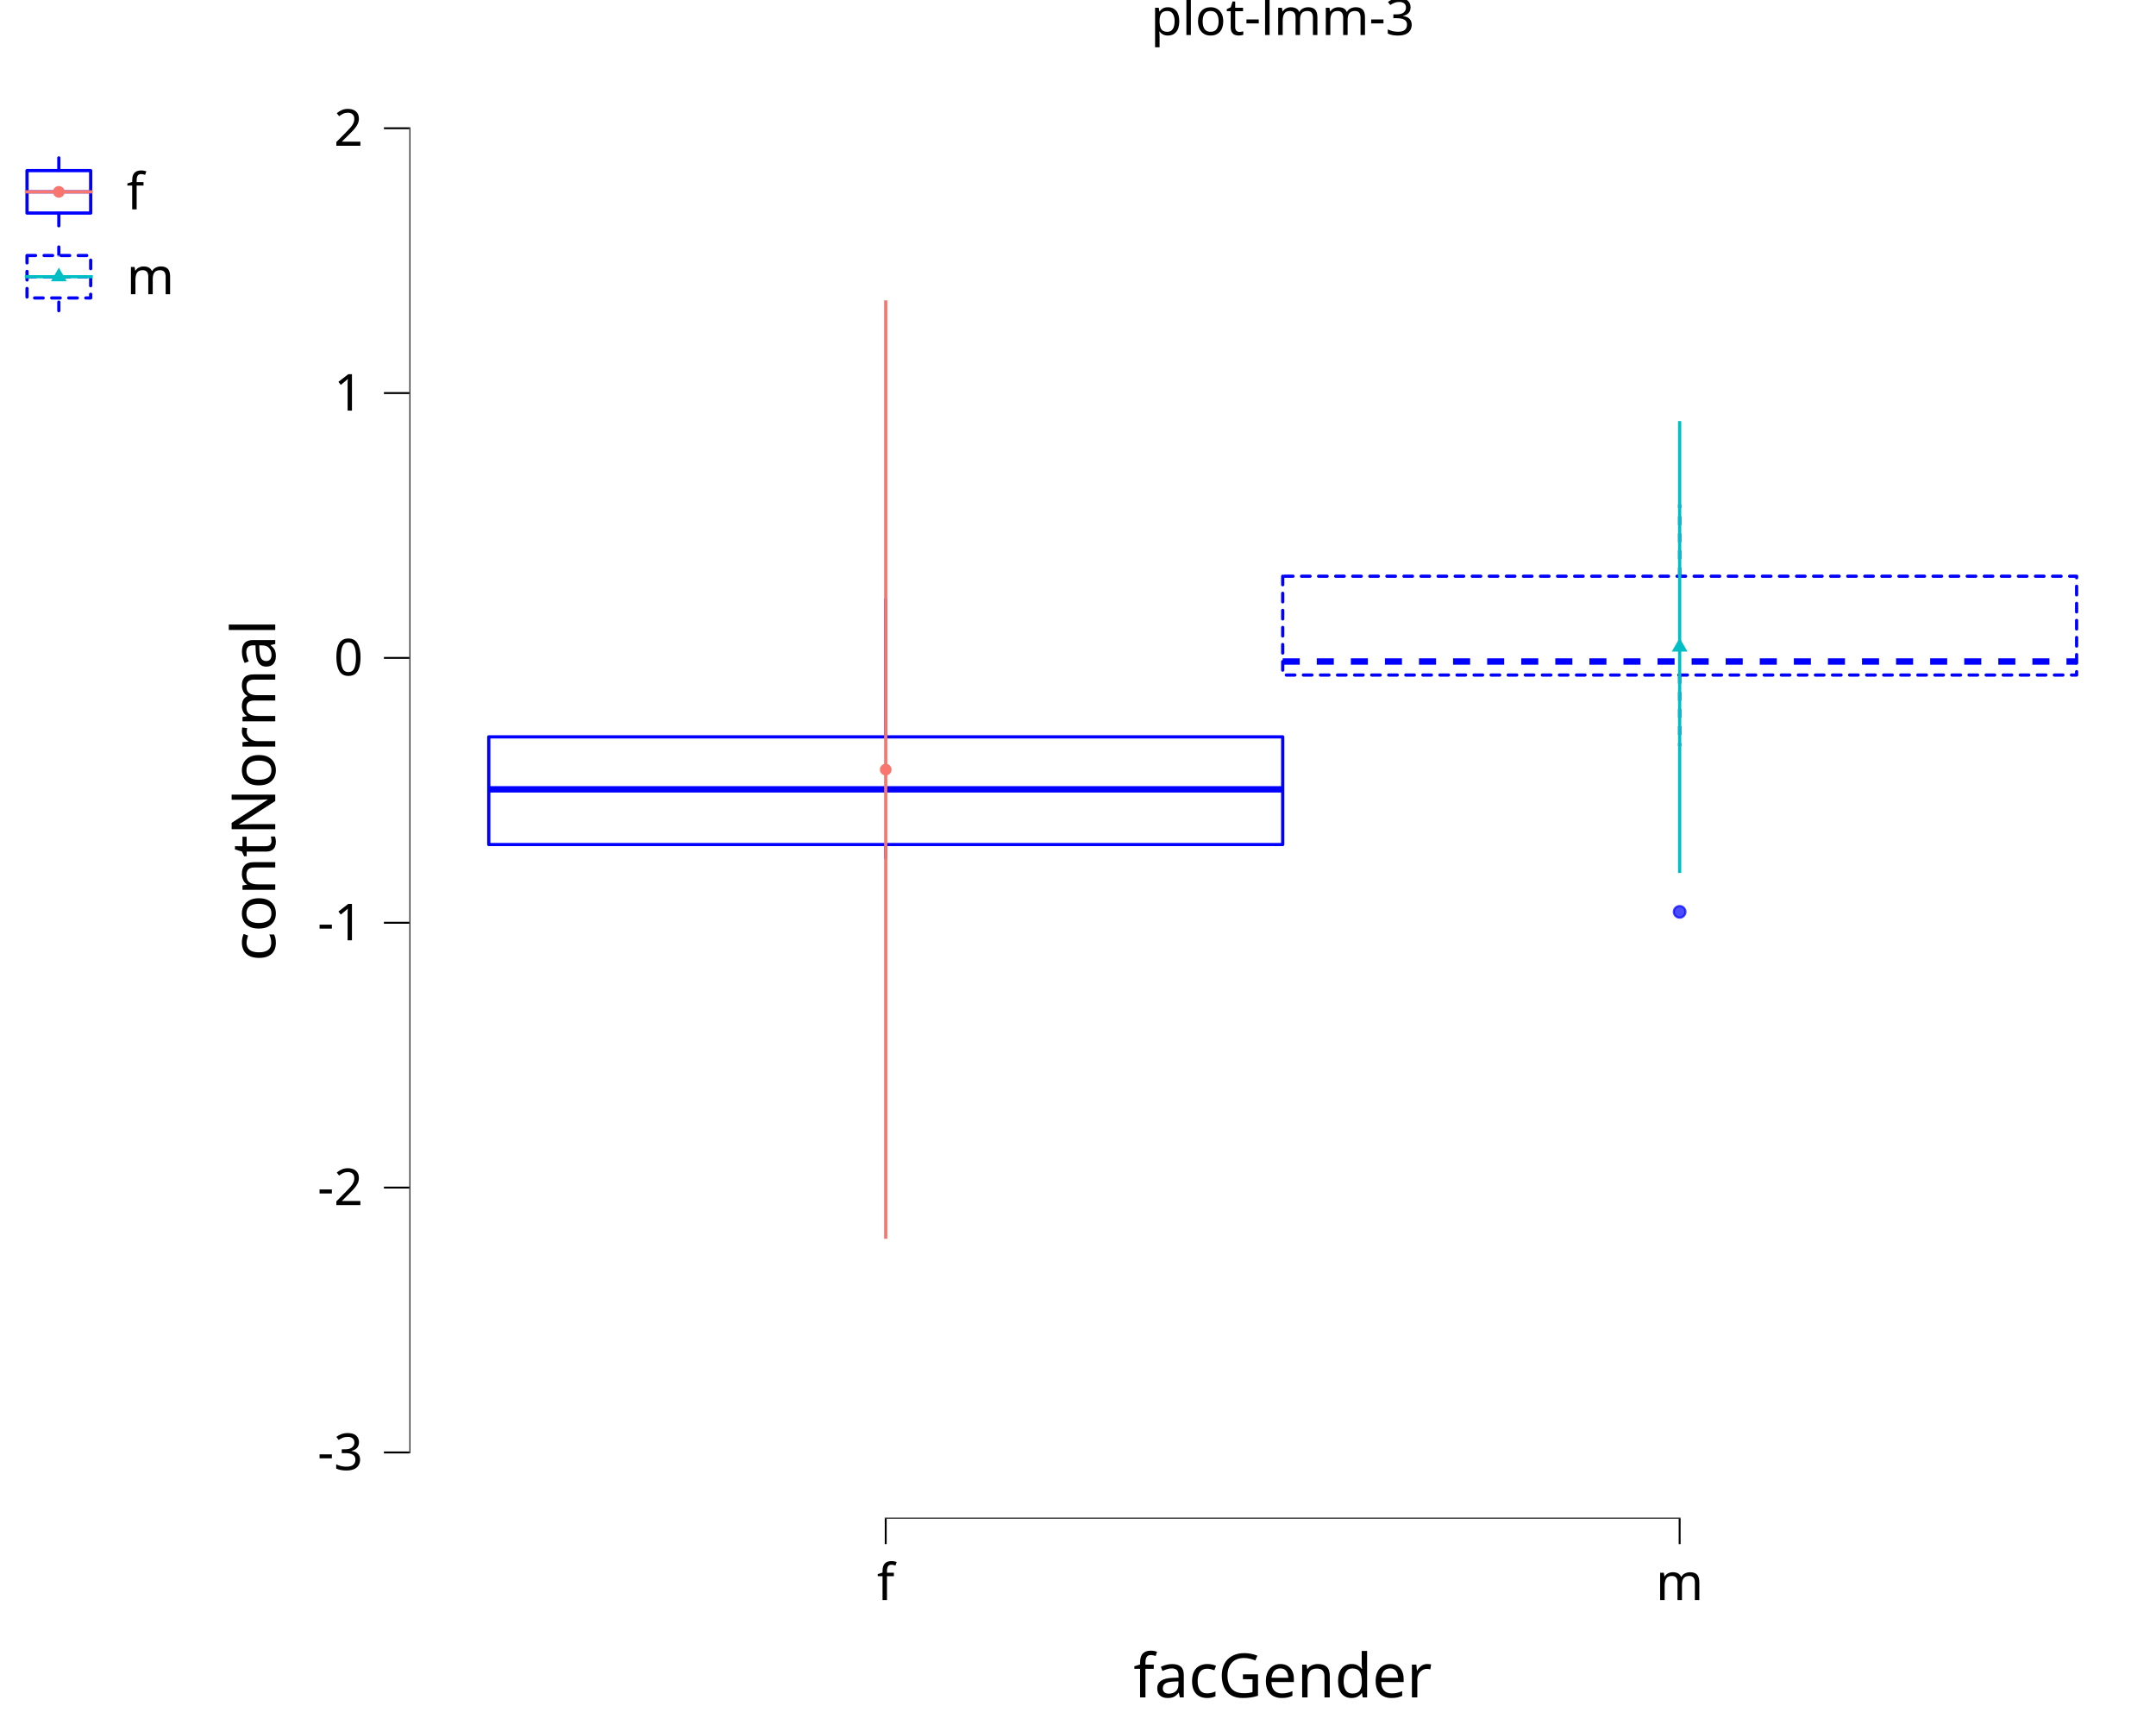
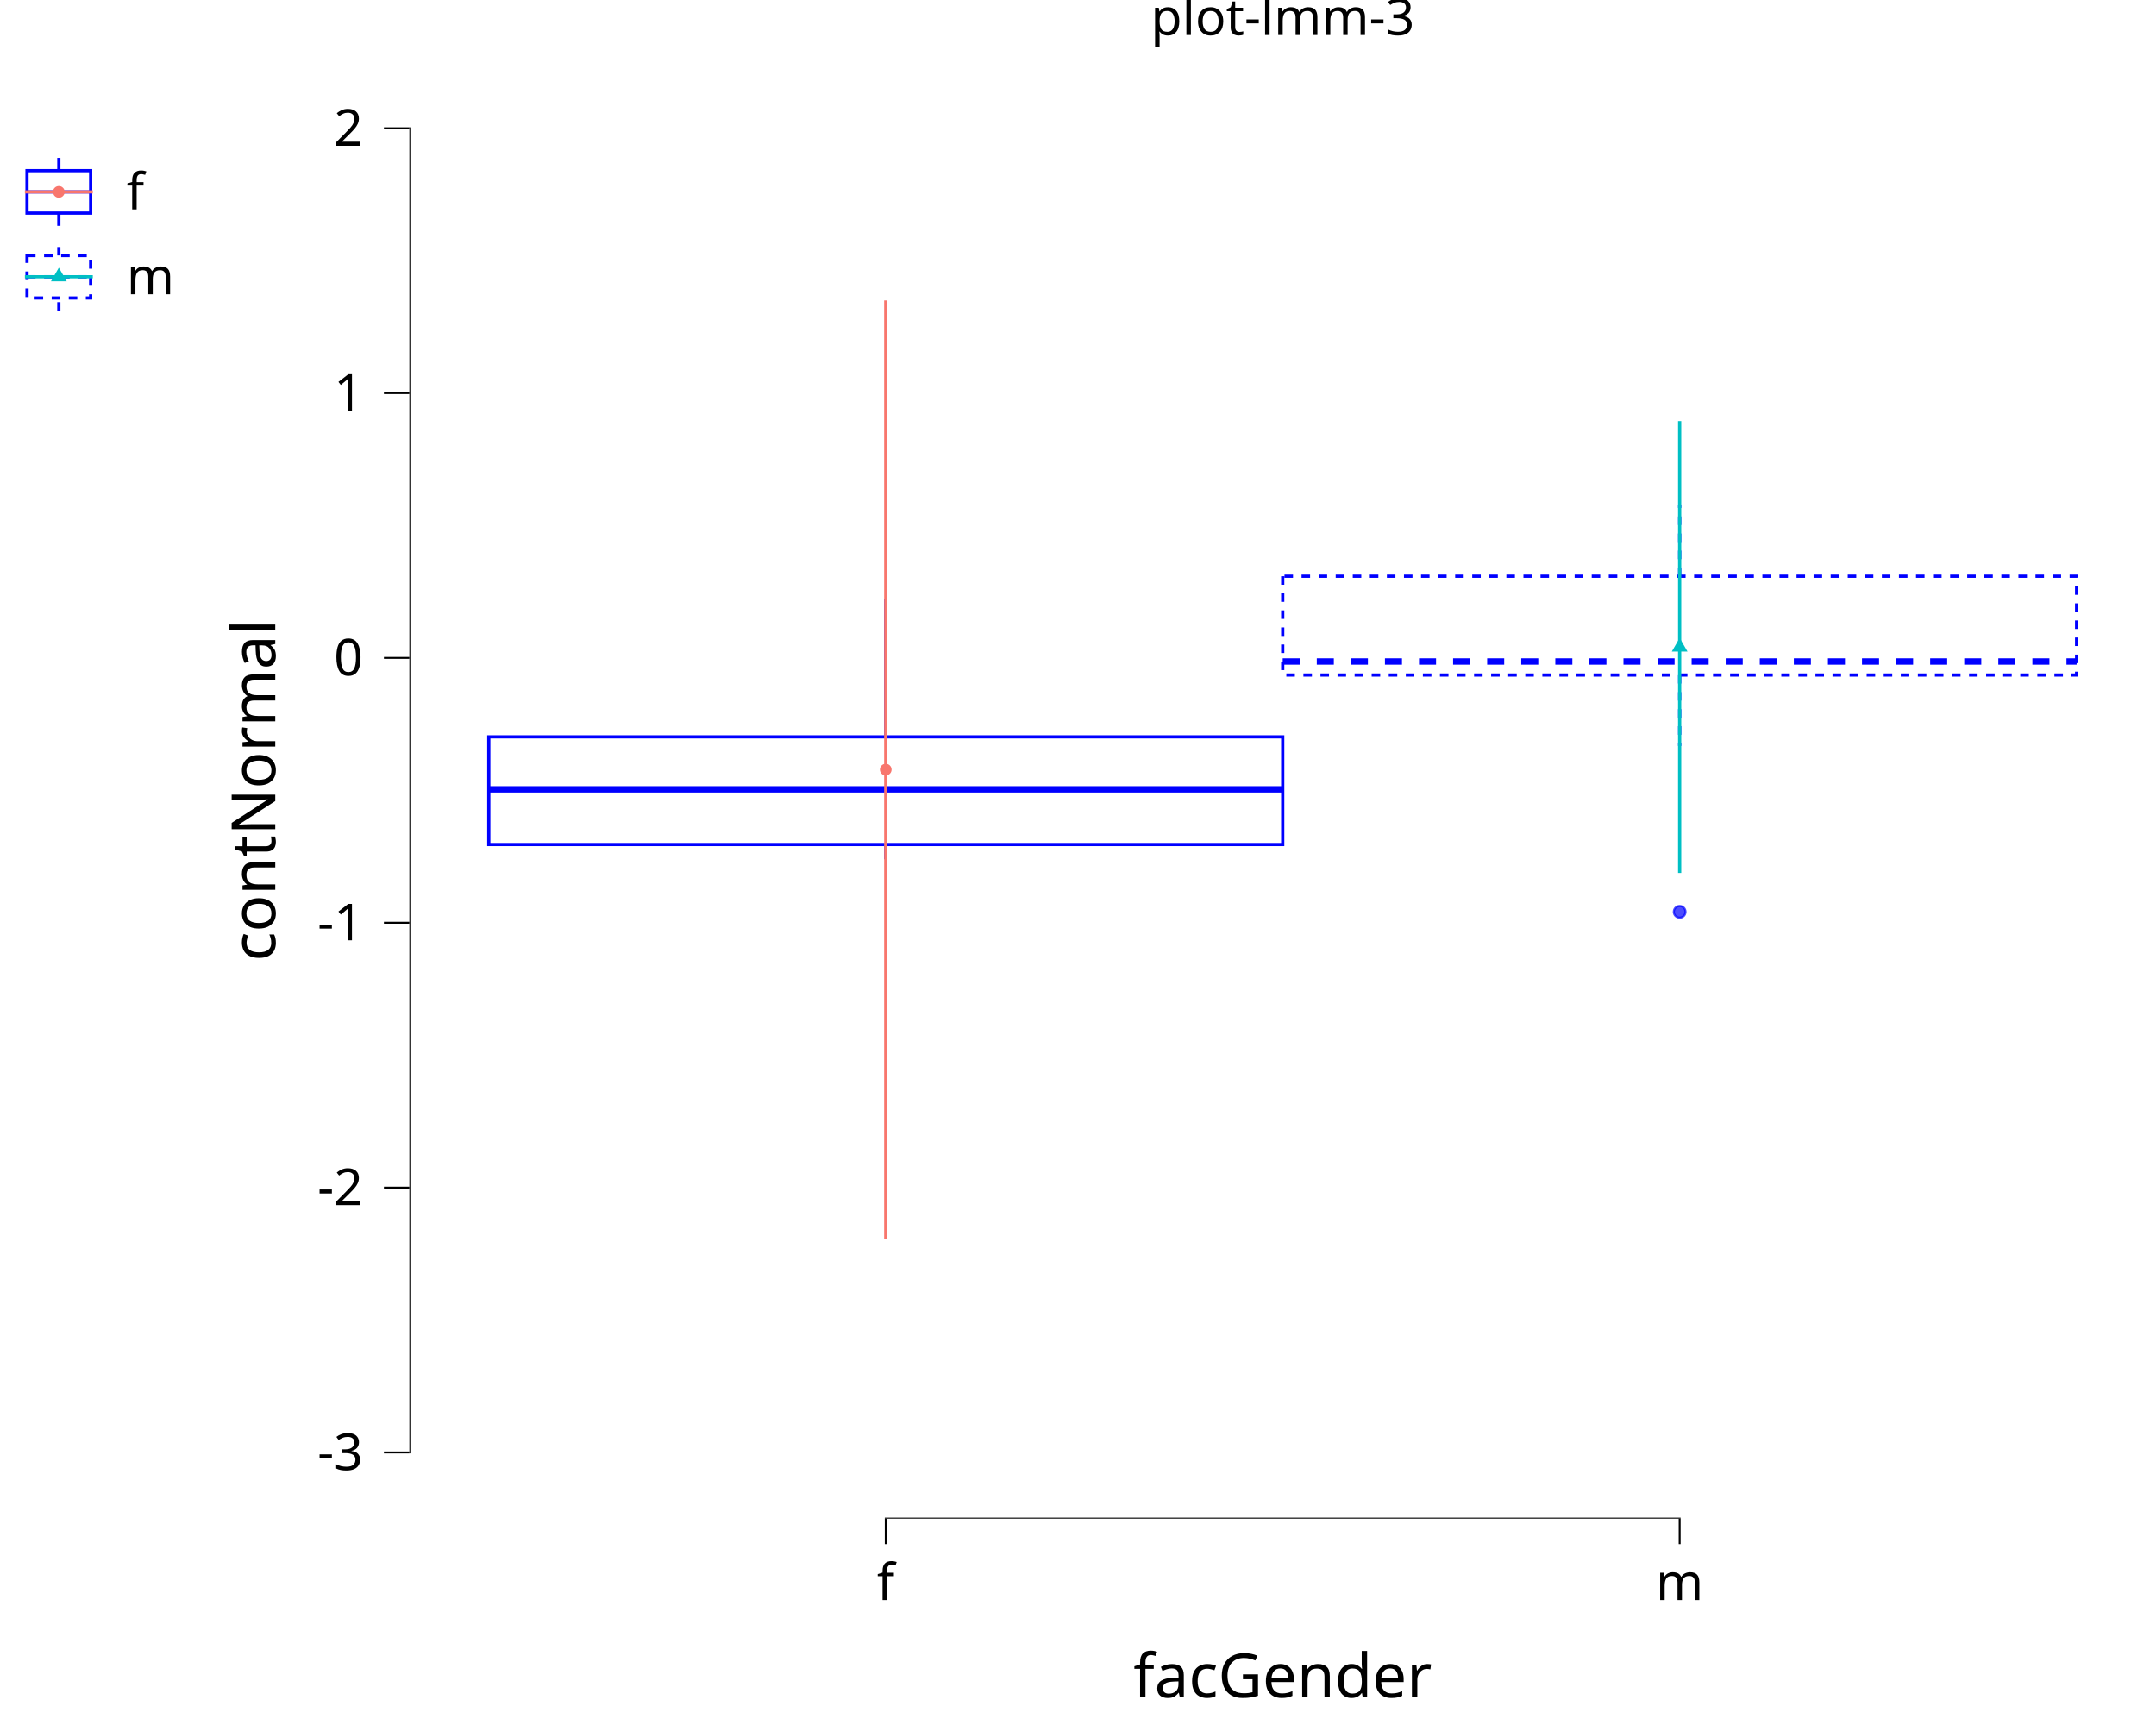
<svg xmlns="http://www.w3.org/2000/svg" class="svglite" data-engine-version="2.0" width="720.00pt" height="576.00pt" viewBox="0 0 720.00 576.00">
  <defs>
    <style type="text/css">
    .svglite line, .svglite polyline, .svglite polygon, .svglite path, .svglite rect, .svglite circle {
      fill: none;
      stroke: #000000;
      stroke-linecap: round;
      stroke-linejoin: round;
      stroke-miterlimit: 10.00;
    }
  </style>
  </defs>
  <rect width="100%" height="100%" style="stroke: none; fill: #FFFFFF;" />
  <defs>
    <clipPath id="cpMC4wMHw3MjAuMDB8MC4wMHw1NzYuMDA=">
      <rect x="0.00" y="0.00" width="720.00" height="576.00" />
    </clipPath>
  </defs>
  <g clip-path="url(#cpMC4wMHw3MjAuMDB8MC4wMHw1NzYuMDA=)">
    <rect x="0.00" y="0.00" width="720.00" height="576.00" style="stroke-width: 10.67; stroke: none;" />
  </g>
  <defs>
    <clipPath id="cpMTM2LjcxfDcyMC4wMHwyMC43MXw1MDcuMDk=">
      <rect x="136.71" y="20.71" width="583.29" height="486.39" />
    </clipPath>
  </defs>
  <g clip-path="url(#cpMTM2LjcxfDcyMC4wMHwyMC43MXw1MDcuMDk=)">
    <rect x="136.71" y="20.71" width="583.29" height="486.39" style="stroke-width: 10.67; stroke: none;" />
    <line x1="295.79" y1="246.05" x2="295.79" y2="199.90" style="stroke-width: 1.07; stroke: #0000FF; stroke-linecap: butt;" />
    <line x1="295.79" y1="282.00" x2="295.79" y2="286.92" style="stroke-width: 1.07; stroke: #0000FF; stroke-linecap: butt;" />
-     <polygon points="163.23,246.05 163.23,282.00 428.36,282.00 428.36,246.05 163.23,246.05 " style="stroke-width: 1.07; stroke: #0000FF; fill: #FFFFFF; fill-opacity: 0.70;" />
-     <line x1="163.23" y1="263.57" x2="428.36" y2="263.57" style="stroke-width: 2.13; stroke: #0000FF; stroke-linecap: butt;" />
+     <polygon points="163.23,246.05 163.23,282.00 428.36,282.00 428.36,246.05 163.23,246.05 " style="stroke-width: 1.07; stroke: #0000FF; stroke-linecap: butt; stroke-linejoin: miter; fill: #FFFFFF; fill-opacity: 0.70;" />
+     <line x1="163.23" y1="263.57" x2="428.36" y2="263.57" style="stroke-width: 2.13; stroke: #0000FF; stroke-linecap: butt; stroke-linejoin: miter;" />
    <circle cx="560.92" cy="304.48" r="1.95" style="stroke-width: 0.71; stroke: #0000FF; stroke-opacity: 0.70; fill: #0000FF; fill-opacity: 0.70;" />
    <line x1="560.92" y1="192.41" x2="560.92" y2="168.50" style="stroke-width: 1.07; stroke: #0000FF; stroke-dasharray: 2.85,2.85; stroke-linecap: butt;" />
    <line x1="560.92" y1="225.40" x2="560.92" y2="249.08" style="stroke-width: 1.07; stroke: #0000FF; stroke-dasharray: 2.85,2.85; stroke-linecap: butt;" />
-     <polygon points="428.36,192.41 428.36,225.40 693.49,225.40 693.49,192.41 428.36,192.41 " style="stroke-width: 1.07; stroke: #0000FF; stroke-dasharray: 2.85,2.85; fill: #FFFFFF; fill-opacity: 0.70;" />
-     <line x1="428.36" y1="220.88" x2="693.49" y2="220.88" style="stroke-width: 2.13; stroke: #0000FF; stroke-dasharray: 5.69,5.69; stroke-linecap: butt;" />
+     <polygon points="428.36,192.41 428.36,225.40 693.49,225.40 693.49,192.41 428.36,192.41 " style="stroke-width: 1.07; stroke: #0000FF; stroke-dasharray: 2.85,2.85; stroke-linecap: butt; stroke-linejoin: miter; fill: #FFFFFF; fill-opacity: 0.70;" />
+     <line x1="428.36" y1="220.88" x2="693.49" y2="220.88" style="stroke-width: 2.13; stroke: #0000FF; stroke-dasharray: 5.69,5.69; stroke-linecap: butt; stroke-linejoin: miter;" />
    <circle cx="295.79" cy="256.98" r="1.95" style="stroke-width: 0.71; stroke: none; fill: #F8766D;" />
    <polygon points="560.92,213.02 563.55,217.58 558.29,217.58 " style="stroke-width: 0.71; stroke: none; fill: #00BFC4;" />
    <polyline points="295.79,100.31 295.79,100.31 " style="stroke-width: 1.07; stroke: #F8766D; stroke-linecap: butt;" />
    <polyline points="295.79,100.31 295.79,413.64 " style="stroke-width: 1.07; stroke: #F8766D; stroke-linecap: butt;" />
    <polyline points="295.79,413.64 295.79,413.64 " style="stroke-width: 1.07; stroke: #F8766D; stroke-linecap: butt;" />
    <polyline points="560.92,140.61 560.92,140.61 " style="stroke-width: 1.07; stroke: #00BFC4; stroke-linecap: butt;" />
    <polyline points="560.92,140.61 560.92,291.50 " style="stroke-width: 1.07; stroke: #00BFC4; stroke-linecap: butt;" />
    <polyline points="560.92,291.50 560.92,291.50 " style="stroke-width: 1.07; stroke: #00BFC4; stroke-linecap: butt;" />
    <line x1="295.47" y1="507.09" x2="561.24" y2="507.09" style="stroke-width: 0.64; stroke-linecap: butt;" />
    <line x1="136.71" y1="485.30" x2="136.71" y2="42.50" style="stroke-width: 0.64; stroke-linecap: butt;" />
    <rect x="136.71" y="20.71" width="583.29" height="486.39" style="stroke-width: 0.00; stroke: none;" />
  </g>
  <g clip-path="url(#cpMC4wMHw3MjAuMDB8MC4wMHw1NzYuMDA=)">
    <polyline points="136.71,507.09 136.71,20.71 " style="stroke-width: 0.00; stroke: none; stroke-linecap: butt;" />
    <text x="121.23" y="490.84" text-anchor="end" style="font-size: 17.00px; font-family: sans;" textLength="15.12px" lengthAdjust="spacingAndGlyphs">-3</text>
    <text x="121.23" y="402.40" text-anchor="end" style="font-size: 17.00px; font-family: sans;" textLength="15.12px" lengthAdjust="spacingAndGlyphs">-2</text>
    <text x="121.23" y="313.97" text-anchor="end" style="font-size: 17.00px; font-family: sans;" textLength="15.12px" lengthAdjust="spacingAndGlyphs">-1</text>
    <text x="121.23" y="225.53" text-anchor="end" style="font-size: 17.00px; font-family: sans;" textLength="9.46px" lengthAdjust="spacingAndGlyphs">0</text>
    <text x="121.23" y="137.10" text-anchor="end" style="font-size: 17.00px; font-family: sans;" textLength="9.46px" lengthAdjust="spacingAndGlyphs">1</text>
    <text x="121.23" y="48.67" text-anchor="end" style="font-size: 17.00px; font-family: sans;" textLength="9.46px" lengthAdjust="spacingAndGlyphs">2</text>
    <polyline points="128.21,484.99 136.71,484.99 " style="stroke-width: 0.64; stroke-linecap: butt;" />
    <polyline points="128.21,396.55 136.71,396.55 " style="stroke-width: 0.64; stroke-linecap: butt;" />
    <polyline points="128.21,308.12 136.71,308.12 " style="stroke-width: 0.64; stroke-linecap: butt;" />
    <polyline points="128.21,219.68 136.71,219.68 " style="stroke-width: 0.64; stroke-linecap: butt;" />
    <polyline points="128.21,131.25 136.71,131.25 " style="stroke-width: 0.64; stroke-linecap: butt;" />
    <polyline points="128.21,42.82 136.71,42.82 " style="stroke-width: 0.64; stroke-linecap: butt;" />
    <polyline points="136.71,507.09 720.00,507.09 " style="stroke-width: 0.00; stroke: none; stroke-linecap: butt;" />
    <polyline points="295.79,515.60 295.79,507.09 " style="stroke-width: 0.64; stroke-linecap: butt;" />
    <polyline points="560.92,515.60 560.92,507.09 " style="stroke-width: 0.64; stroke-linecap: butt;" />
    <text x="295.79" y="534.27" text-anchor="middle" style="font-size: 17.00px; font-family: sans;" textLength="4.72px" lengthAdjust="spacingAndGlyphs">f</text>
    <text x="560.92" y="534.27" text-anchor="middle" style="font-size: 17.00px; font-family: sans;" textLength="14.17px" lengthAdjust="spacingAndGlyphs">m</text>
    <text x="428.36" y="566.78" text-anchor="middle" style="font-size: 20.40px; font-family: sans;" textLength="95.28px" lengthAdjust="spacingAndGlyphs">facGender</text>
    <text transform="translate(91.92,263.90) rotate(-90)" text-anchor="middle" style="font-size: 20.40px; font-family: sans;" textLength="104.32px" lengthAdjust="spacingAndGlyphs">contNormal</text>
    <rect x="0.00" y="20.71" width="61.94" height="91.35" style="stroke-width: 0.75; stroke: none;" />
    <rect x="-0" y="20.71" width="61.94" height="91.35" style="stroke-width: 10.67; stroke: none;" />
    <rect x="5.48" y="49.88" width="28.35" height="28.35" style="stroke-width: 10.67; stroke: none;" />
-     <polyline points="19.65,75.40 19.65,71.14 " style="stroke-width: 1.07; stroke: #0000FF;" />
-     <polyline points="19.65,56.97 19.65,52.72 " style="stroke-width: 1.07; stroke: #0000FF;" />
-     <rect x="9.02" y="56.97" width="21.26" height="14.17" style="stroke-width: 1.07; stroke: #0000FF; fill: #FFFFFF; fill-opacity: 0.70;" />
-     <polyline points="9.02,64.06 30.28,64.06 " style="stroke-width: 1.07; stroke: #0000FF;" />
+     <polyline points="19.65,75.40 19.65,71.14 " style="stroke-width: 1.07; stroke: #0000FF; stroke-linecap: butt; stroke-linejoin: miter;" />
+     <polyline points="19.65,56.97 19.65,52.72 " style="stroke-width: 1.07; stroke: #0000FF; stroke-linecap: butt; stroke-linejoin: miter;" />
+     <rect x="9.02" y="56.97" width="21.26" height="14.17" style="stroke-width: 1.07; stroke: #0000FF; stroke-linecap: butt; stroke-linejoin: miter; fill: #FFFFFF; fill-opacity: 0.70;" />
+     <polyline points="9.02,64.06 30.28,64.06 " style="stroke-width: 1.07; stroke: #0000FF; stroke-linecap: butt; stroke-linejoin: miter;" />
    <circle cx="19.65" cy="64.06" r="1.95" style="stroke-width: 0.71; stroke: none; fill: #F8766D;" />
    <line x1="8.31" y1="64.06" x2="30.99" y2="64.06" style="stroke-width: 1.07; stroke: #F8766D; stroke-linecap: butt;" />
    <rect x="5.48" y="78.23" width="28.35" height="28.35" style="stroke-width: 10.67; stroke: none;" />
-     <polyline points="19.65,103.74 19.65,99.49 " style="stroke-width: 1.07; stroke: #0000FF; stroke-dasharray: 2.85,2.85;" />
-     <polyline points="19.65,85.32 19.65,81.07 " style="stroke-width: 1.07; stroke: #0000FF; stroke-dasharray: 2.85,2.85;" />
-     <rect x="9.02" y="85.32" width="21.26" height="14.17" style="stroke-width: 1.07; stroke: #0000FF; stroke-dasharray: 2.85,2.85; fill: #FFFFFF; fill-opacity: 0.70;" />
-     <polyline points="9.02,92.40 30.28,92.40 " style="stroke-width: 1.07; stroke: #0000FF; stroke-dasharray: 2.85,2.85;" />
+     <polyline points="19.65,103.74 19.65,99.49 " style="stroke-width: 1.07; stroke: #0000FF; stroke-dasharray: 2.85,2.85; stroke-linecap: butt; stroke-linejoin: miter;" />
+     <polyline points="19.65,85.32 19.65,81.07 " style="stroke-width: 1.07; stroke: #0000FF; stroke-dasharray: 2.85,2.85; stroke-linecap: butt; stroke-linejoin: miter;" />
+     <rect x="9.02" y="85.32" width="21.26" height="14.17" style="stroke-width: 1.07; stroke: #0000FF; stroke-dasharray: 2.85,2.85; stroke-linecap: butt; stroke-linejoin: miter; fill: #FFFFFF; fill-opacity: 0.70;" />
+     <polyline points="9.02,92.40 30.28,92.40 " style="stroke-width: 1.07; stroke: #0000FF; stroke-dasharray: 2.85,2.85; stroke-linecap: butt; stroke-linejoin: miter;" />
    <polygon points="19.65,89.36 22.29,93.92 17.02,93.92 " style="stroke-width: 0.71; stroke: none; fill: #00BFC4;" />
    <line x1="8.31" y1="92.40" x2="30.99" y2="92.40" style="stroke-width: 1.07; stroke: #00BFC4; stroke-linecap: butt;" />
    <text x="42.29" y="69.91" style="font-size: 17.00px; font-family: sans;" textLength="4.72px" lengthAdjust="spacingAndGlyphs">f</text>
    <text x="42.29" y="98.25" style="font-size: 17.00px; font-family: sans;" textLength="14.17px" lengthAdjust="spacingAndGlyphs">m</text>
    <text x="428.36" y="11.70" text-anchor="middle" style="font-size: 17.00px; font-family: sans;" textLength="80.29px" lengthAdjust="spacingAndGlyphs">plot-lmm-3</text>
  </g>
</svg>
